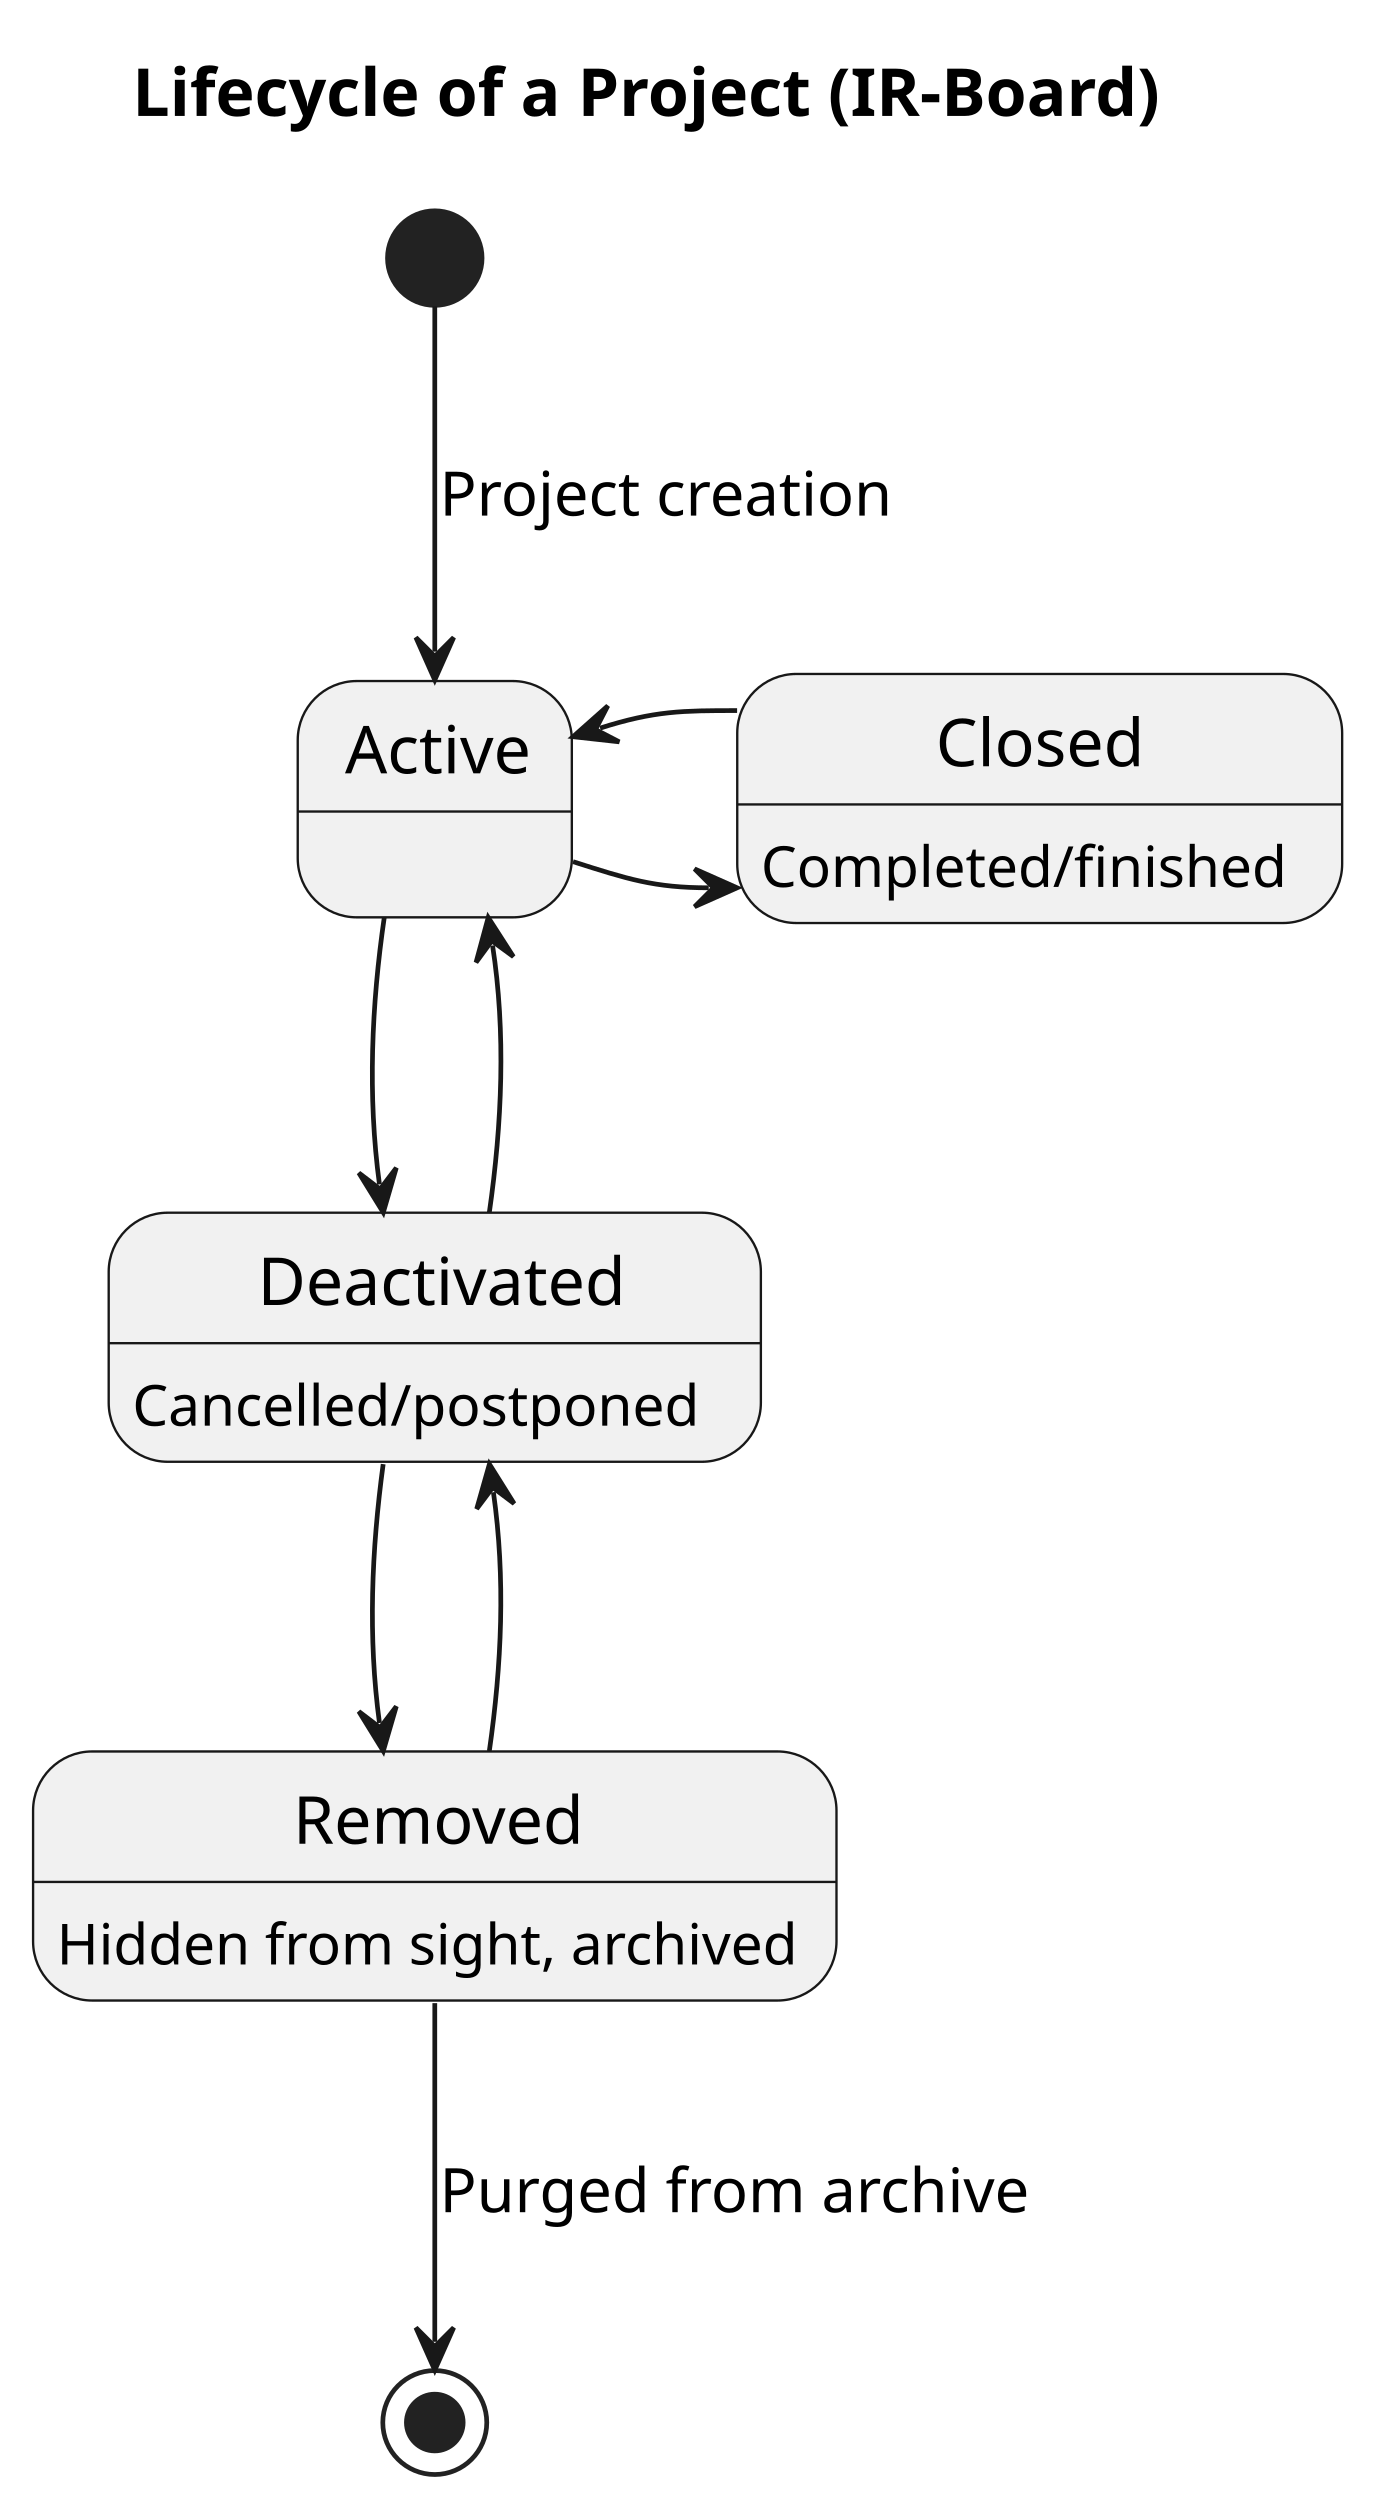
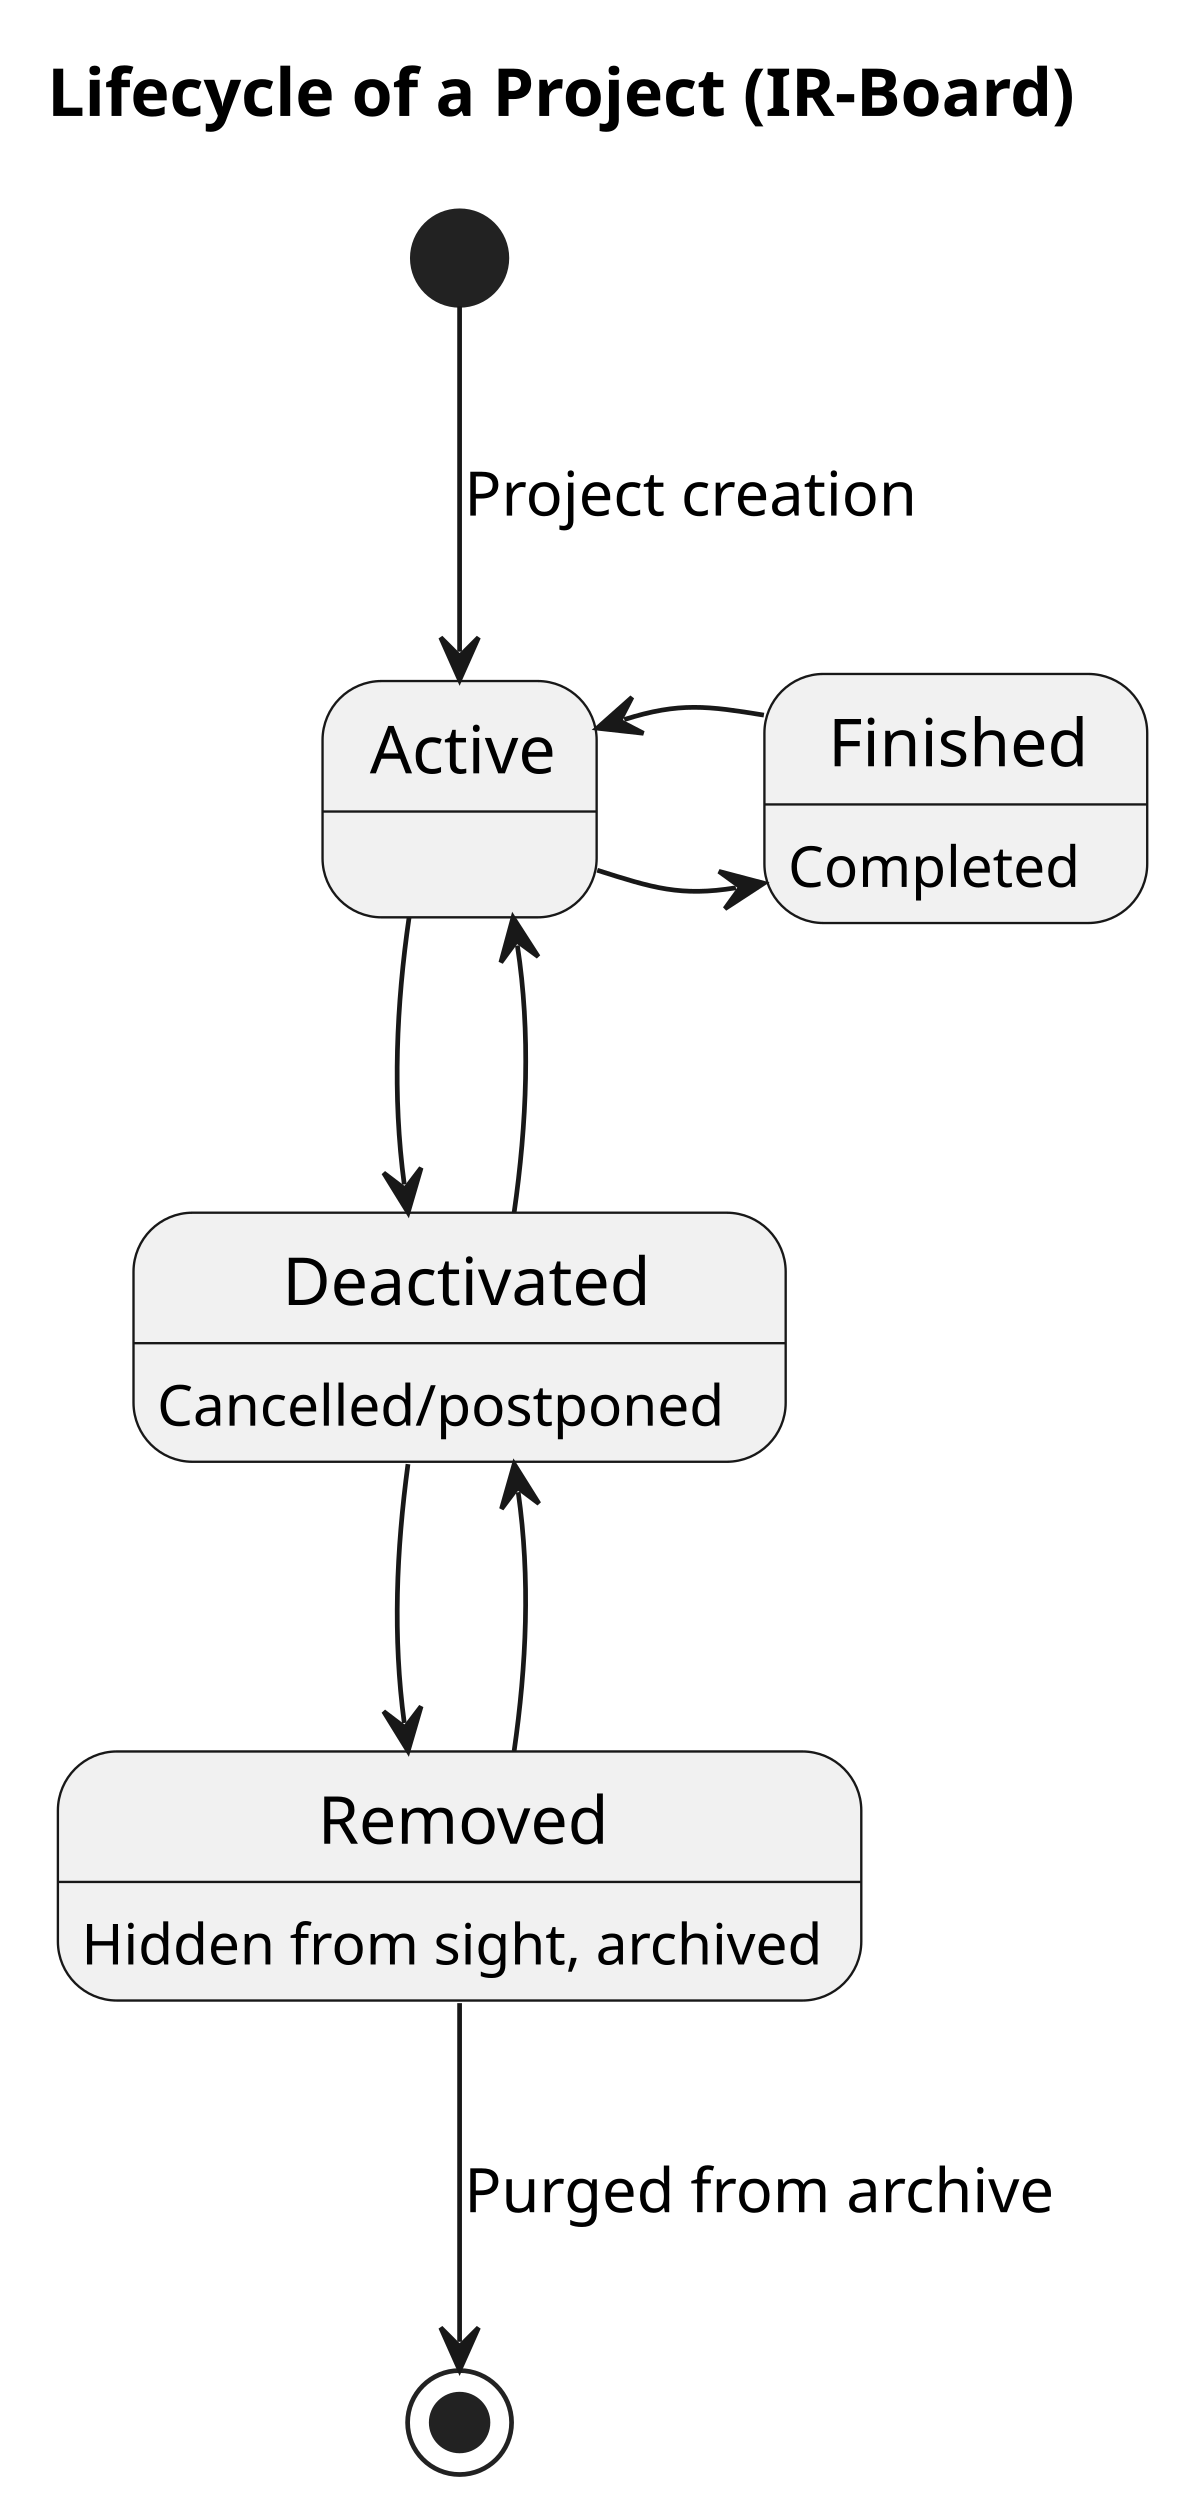
- <svg xmlns="http://www.w3.org/2000/svg" contentStyleType="text/css" height="529px" preserveAspectRatio="none" style="width:291px;height:529px;background:#FFFFFF;" version="1.1" viewBox="0 0 291 529" width="291px" zoomAndPan="magnify">
+ <svg xmlns="http://www.w3.org/2000/svg" contentStyleType="text/css" height="529px" preserveAspectRatio="none" style="width:249px;height:529px;background:#FFFFFF;" version="1.1" viewBox="0 0 249 529" width="249px" zoomAndPan="magnify">
  <defs />
  <g>
-     <text fill="#000000" font-family="sans-serif" font-size="14" font-weight="bold" lengthAdjust="spacing" textLength="221" x="28" y="24.533">Lifecycle of a Project (IR-Board)</text>
+     <text fill="#000000" font-family="sans-serif" font-size="14" font-weight="bold" lengthAdjust="spacing" textLength="221" x="10" y="24.533">Lifecycle of a Project (IR-Board)</text>
    <g id="Active">
-       <rect fill="#F1F1F1" height="50" rx="12.5" ry="12.5" style="stroke:#181818;stroke-width:0.5;" width="58" x="63" y="144.109" />
-       <line style="stroke:#181818;stroke-width:0.5;" x1="63" x2="121" y1="171.719" y2="171.719" />
-       <text fill="#000000" font-family="sans-serif" font-size="14" lengthAdjust="spacing" textLength="38" x="73" y="163.643">Active</text>
+       <rect fill="#F1F1F1" height="50" rx="12.5" ry="12.5" style="stroke:#181818;stroke-width:0.5;" width="58" x="68.25" y="144.109" />
+       <line style="stroke:#181818;stroke-width:0.5;" x1="68.25" x2="126.25" y1="171.719" y2="171.719" />
+       <text fill="#000000" font-family="sans-serif" font-size="14" lengthAdjust="spacing" textLength="38" x="78.25" y="163.643">Active</text>
    </g>
-     <g id="Closed">
-       <rect fill="#F1F1F1" height="52.703" rx="12.5" ry="12.5" style="stroke:#181818;stroke-width:0.5;" width="128" x="156" y="142.609" />
-       <line style="stroke:#181818;stroke-width:0.5;" x1="156" x2="284" y1="170.219" y2="170.219" />
-       <text fill="#000000" font-family="sans-serif" font-size="14" lengthAdjust="spacing" textLength="44" x="198" y="162.143">Closed</text>
-       <text fill="#000000" font-family="sans-serif" font-size="12" lengthAdjust="spacing" textLength="108" x="161" y="187.676">Completed/finished</text>
+     <g id="Finished">
+       <rect fill="#F1F1F1" height="52.703" rx="12.5" ry="12.5" style="stroke:#181818;stroke-width:0.5;" width="81" x="161.75" y="142.609" />
+       <line style="stroke:#181818;stroke-width:0.5;" x1="161.75" x2="242.75" y1="170.219" y2="170.219" />
+       <text fill="#000000" font-family="sans-serif" font-size="14" lengthAdjust="spacing" textLength="54" x="175.25" y="162.143">Finished</text>
+       <text fill="#000000" font-family="sans-serif" font-size="12" lengthAdjust="spacing" textLength="61" x="166.75" y="187.676">Completed</text>
    </g>
    <g id="Deactivated">
-       <rect fill="#F1F1F1" height="52.703" rx="12.5" ry="12.5" style="stroke:#181818;stroke-width:0.5;" width="138" x="23" y="256.609" />
-       <line style="stroke:#181818;stroke-width:0.5;" x1="23" x2="161" y1="284.219" y2="284.219" />
-       <text fill="#000000" font-family="sans-serif" font-size="14" lengthAdjust="spacing" textLength="75" x="54.5" y="276.143">Deactivated</text>
-       <text fill="#000000" font-family="sans-serif" font-size="12" lengthAdjust="spacing" textLength="118" x="28" y="301.676">Cancelled/postponed</text>
+       <rect fill="#F1F1F1" height="52.703" rx="12.5" ry="12.5" style="stroke:#181818;stroke-width:0.5;" width="138" x="28.25" y="256.609" />
+       <line style="stroke:#181818;stroke-width:0.5;" x1="28.25" x2="166.25" y1="284.219" y2="284.219" />
+       <text fill="#000000" font-family="sans-serif" font-size="14" lengthAdjust="spacing" textLength="75" x="59.75" y="276.143">Deactivated</text>
+       <text fill="#000000" font-family="sans-serif" font-size="12" lengthAdjust="spacing" textLength="118" x="33.25" y="301.676">Cancelled/postponed</text>
    </g>
    <g id="Removed">
-       <rect fill="#F1F1F1" height="52.703" rx="12.5" ry="12.5" style="stroke:#181818;stroke-width:0.5;" width="170" x="7" y="370.609" />
-       <line style="stroke:#181818;stroke-width:0.5;" x1="7" x2="177" y1="398.219" y2="398.219" />
-       <text fill="#000000" font-family="sans-serif" font-size="14" lengthAdjust="spacing" textLength="60" x="62" y="390.143">Removed</text>
-       <text fill="#000000" font-family="sans-serif" font-size="12" lengthAdjust="spacing" textLength="150" x="12" y="415.676">Hidden from sight, archived</text>
+       <rect fill="#F1F1F1" height="52.703" rx="12.5" ry="12.5" style="stroke:#181818;stroke-width:0.5;" width="170" x="12.25" y="370.609" />
+       <line style="stroke:#181818;stroke-width:0.5;" x1="12.25" x2="182.25" y1="398.219" y2="398.219" />
+       <text fill="#000000" font-family="sans-serif" font-size="14" lengthAdjust="spacing" textLength="60" x="67.25" y="390.143">Removed</text>
+       <text fill="#000000" font-family="sans-serif" font-size="12" lengthAdjust="spacing" textLength="150" x="17.25" y="415.676">Hidden from sight, archived</text>
    </g>
-     <ellipse cx="92" cy="54.609" fill="#222222" rx="10" ry="10" style="stroke:#222222;stroke-width:1.0;" />
-     <ellipse cx="92" cy="512.609" fill="none" rx="11" ry="11" style="stroke:#222222;stroke-width:1.0;" />
-     <ellipse cx="92" cy="512.609" fill="#222222" rx="6" ry="6" style="stroke:#222222;stroke-width:1.0;" />
+     <ellipse cx="97.25" cy="54.609" fill="#222222" rx="10" ry="10" style="stroke:#222222;stroke-width:1.0;" />
+     <ellipse cx="97.25" cy="512.609" fill="none" rx="11" ry="11" style="stroke:#222222;stroke-width:1.0;" />
+     <ellipse cx="97.25" cy="512.609" fill="#222222" rx="6" ry="6" style="stroke:#222222;stroke-width:1.0;" />
    <g id="link_*start*_Active">
-       <path d="M92,64.819 C92,81.919 92,113.119 92,137.889 " fill="none" id="*start*-to-Active" style="stroke:#181818;stroke-width:1.0;" />
-       <polygon fill="#181818" points="92,143.889,96,134.889,92,138.889,88,134.889,92,143.889" style="stroke:#181818;stroke-width:1.0;" />
-       <text fill="#000000" font-family="sans-serif" font-size="13" lengthAdjust="spacing" textLength="91" x="93" y="109.105">Project creation</text>
+       <path d="M97.25,64.819 C97.25,81.919 97.25,113.119 97.25,137.889 " fill="none" id="*start*-to-Active" style="stroke:#181818;stroke-width:1.0;" />
+       <polygon fill="#181818" points="97.25,143.889,101.25,134.889,97.25,138.889,93.25,134.889,97.25,143.889" style="stroke:#181818;stroke-width:1.0;" />
+       <text fill="#000000" font-family="sans-serif" font-size="13" lengthAdjust="spacing" textLength="91" x="98.25" y="109.105">Project creation</text>
    </g>
-     <g id="link_Active_Closed">
-       <path d="M121.25,182.329 C132.82,186.009 138.39,187.859 149.97,187.859 " fill="none" id="Active-to-Closed" style="stroke:#181818;stroke-width:1.0;" />
-       <polygon fill="#181818" points="155.97,187.859,146.97,183.859,150.97,187.859,146.97,191.859,155.97,187.859" style="stroke:#181818;stroke-width:1.0;" />
+     <g id="link_Active_Finished">
+       <path d="M126.37,184.139 C138.13,187.879 143.967,189.757 155.717,187.857 " fill="none" id="Active-to-Finished" style="stroke:#181818;stroke-width:1.0;" />
+       <polygon fill="#181818" points="161.64,186.899,152.117,184.387,156.704,187.697,153.394,192.285,161.64,186.899" style="stroke:#181818;stroke-width:1.0;" />
    </g>
-     <g id="link_Active_Closed">
-       <path d="M126.968,154.071 C138.538,150.391 144.39,150.359 155.97,150.359 " fill="none" id="Active-backto-Closed" style="stroke:#181818;stroke-width:1.0;" />
-       <polygon fill="#181818" points="121.25,155.889,131.039,156.973,126.015,154.374,128.614,149.35,121.25,155.889" style="stroke:#181818;stroke-width:1.0;" />
+     <g id="link_Active_Finished">
+       <path d="M132.088,152.261 C143.848,148.521 149.89,149.419 161.64,151.319 " fill="none" id="Active-backto-Finished" style="stroke:#181818;stroke-width:1.0;" />
+       <polygon fill="#181818" points="126.37,154.079,136.159,155.164,131.135,152.564,133.734,147.54,126.37,154.079" style="stroke:#181818;stroke-width:1.0;" />
    </g>
    <g id="link_Active_Deactivated">
-       <path d="M81.31,194.139 C78.64,212.519 77.755,231.874 80.295,250.624 " fill="none" id="Active-to-Deactivated" style="stroke:#181818;stroke-width:1.0;" />
-       <polygon fill="#181818" points="81.1,256.569,83.856,247.114,80.429,251.615,75.928,248.188,81.1,256.569" style="stroke:#181818;stroke-width:1.0;" />
+       <path d="M86.56,194.139 C83.89,212.519 83.005,231.874 85.545,250.624 " fill="none" id="Active-to-Deactivated" style="stroke:#181818;stroke-width:1.0;" />
+       <polygon fill="#181818" points="86.35,256.569,89.106,247.114,85.679,251.615,81.178,248.188,86.35,256.569" style="stroke:#181818;stroke-width:1.0;" />
    </g>
    <g id="link_Deactivated_Active">
-       <path d="M103.54,256.569 C106.23,237.819 107.066,218.449 104.226,200.069 " fill="none" id="Deactivated-to-Active" style="stroke:#181818;stroke-width:1.0;" />
-       <polygon fill="#181818" points="103.31,194.139,100.731,203.645,104.073,199.081,108.637,202.423,103.31,194.139" style="stroke:#181818;stroke-width:1.0;" />
+       <path d="M108.79,256.569 C111.48,237.819 112.316,218.449 109.476,200.069 " fill="none" id="Deactivated-to-Active" style="stroke:#181818;stroke-width:1.0;" />
+       <polygon fill="#181818" points="108.56,194.139,105.981,203.645,109.323,199.081,113.887,202.423,108.56,194.139" style="stroke:#181818;stroke-width:1.0;" />
    </g>
    <g id="link_Deactivated_Removed">
-       <path d="M81.08,309.809 C78.63,328.019 77.835,346.404 80.296,364.584 " fill="none" id="Deactivated-to-Removed" style="stroke:#181818;stroke-width:1.0;" />
-       <polygon fill="#181818" points="81.1,370.529,83.857,361.074,80.43,365.575,75.929,362.147,81.1,370.529" style="stroke:#181818;stroke-width:1.0;" />
+       <path d="M86.33,309.809 C83.88,328.019 83.085,346.404 85.546,364.584 " fill="none" id="Deactivated-to-Removed" style="stroke:#181818;stroke-width:1.0;" />
+       <polygon fill="#181818" points="86.35,370.529,89.107,361.074,85.68,365.575,81.179,362.147,86.35,370.529" style="stroke:#181818;stroke-width:1.0;" />
    </g>
    <g id="link_Removed_Deactivated">
-       <path d="M103.54,370.529 C106.15,352.349 106.995,333.96 104.405,315.75 " fill="none" id="Removed-to-Deactivated" style="stroke:#181818;stroke-width:1.0;" />
-       <polygon fill="#181818" points="103.56,309.809,100.867,319.283,104.264,314.76,108.787,318.156,103.56,309.809" style="stroke:#181818;stroke-width:1.0;" />
+       <path d="M108.79,370.529 C111.4,352.349 112.245,333.96 109.655,315.75 " fill="none" id="Removed-to-Deactivated" style="stroke:#181818;stroke-width:1.0;" />
+       <polygon fill="#181818" points="108.81,309.809,106.117,319.283,109.514,314.76,114.037,318.156,108.81,309.809" style="stroke:#181818;stroke-width:1.0;" />
    </g>
    <g id="link_Removed_*end*">
-       <path d="M92,423.859 C92,448.459 92,478.249 92,495.529 " fill="none" id="Removed-to-*end*" style="stroke:#181818;stroke-width:1.0;" />
-       <polygon fill="#181818" points="92,501.529,96,492.529,92,496.529,88,492.529,92,501.529" style="stroke:#181818;stroke-width:1.0;" />
-       <text fill="#000000" font-family="sans-serif" font-size="13" lengthAdjust="spacing" textLength="114" x="93" y="468.104">Purged from archive</text>
+       <path d="M97.25,423.859 C97.25,448.459 97.25,478.249 97.25,495.529 " fill="none" id="Removed-to-*end*" style="stroke:#181818;stroke-width:1.0;" />
+       <polygon fill="#181818" points="97.25,501.529,101.25,492.529,97.25,496.529,93.25,492.529,97.25,501.529" style="stroke:#181818;stroke-width:1.0;" />
+       <text fill="#000000" font-family="sans-serif" font-size="13" lengthAdjust="spacing" textLength="114" x="98.25" y="468.104">Purged from archive</text>
    </g>
  </g>
</svg>
